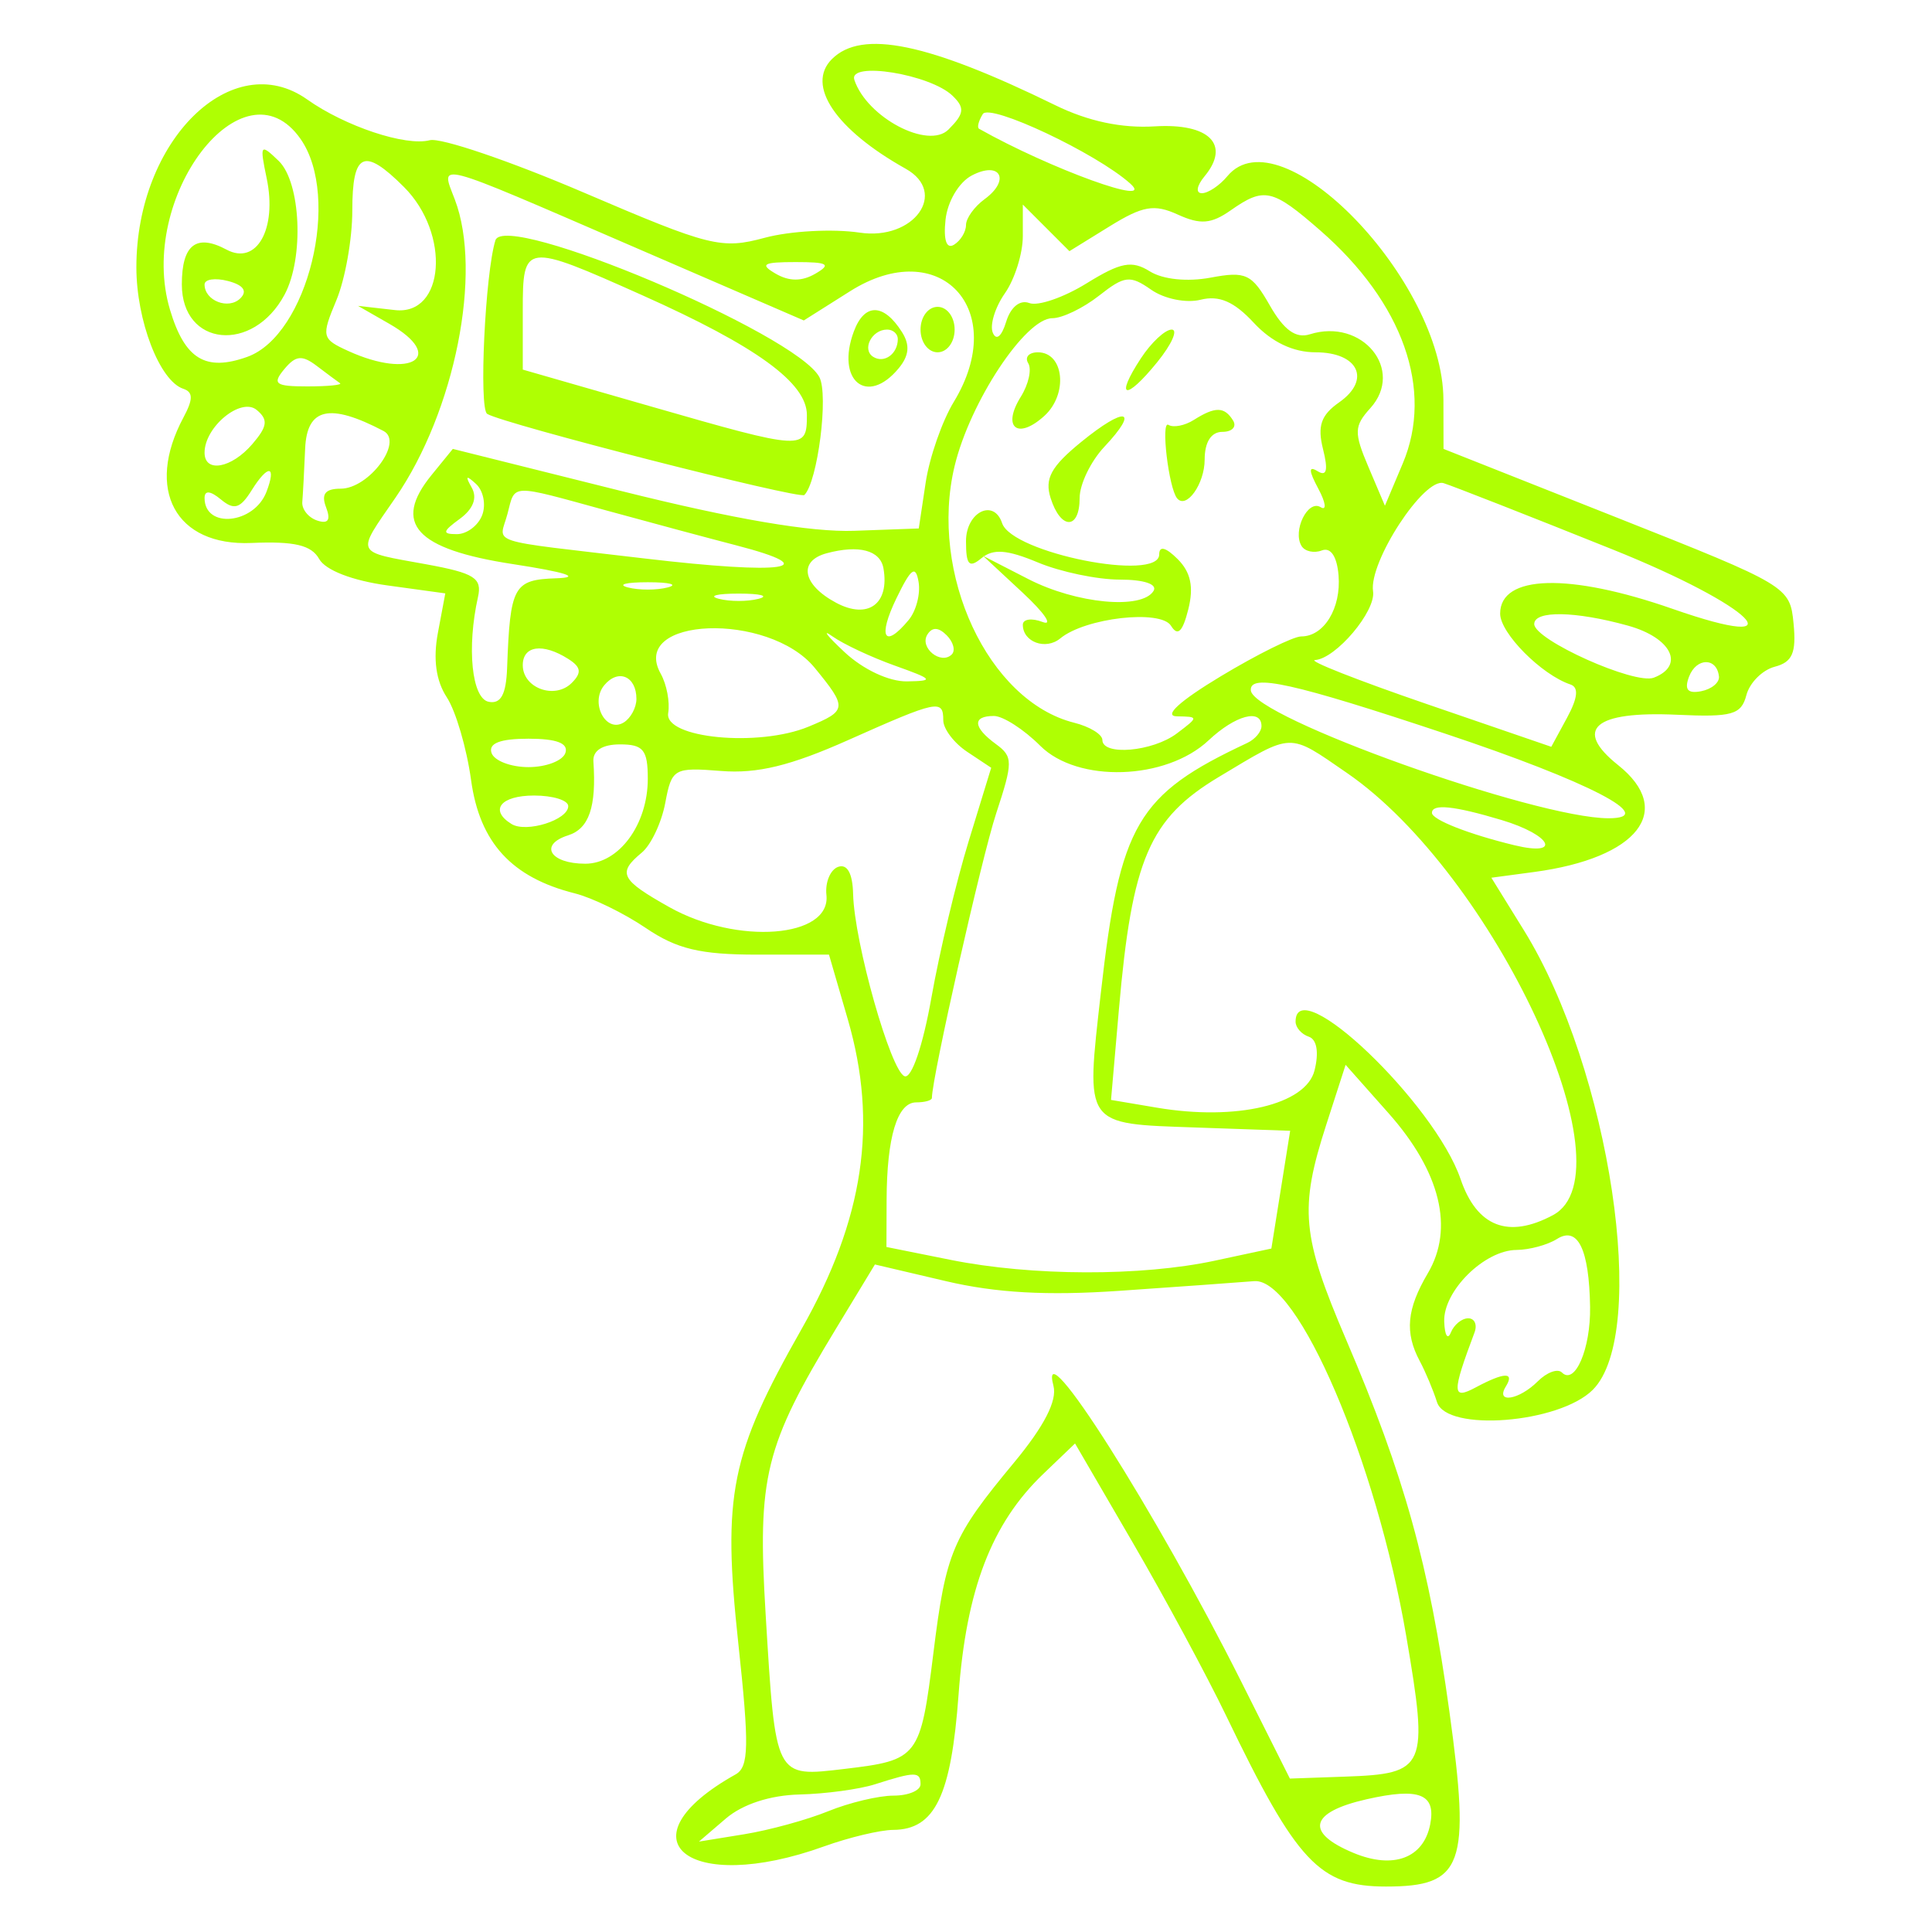
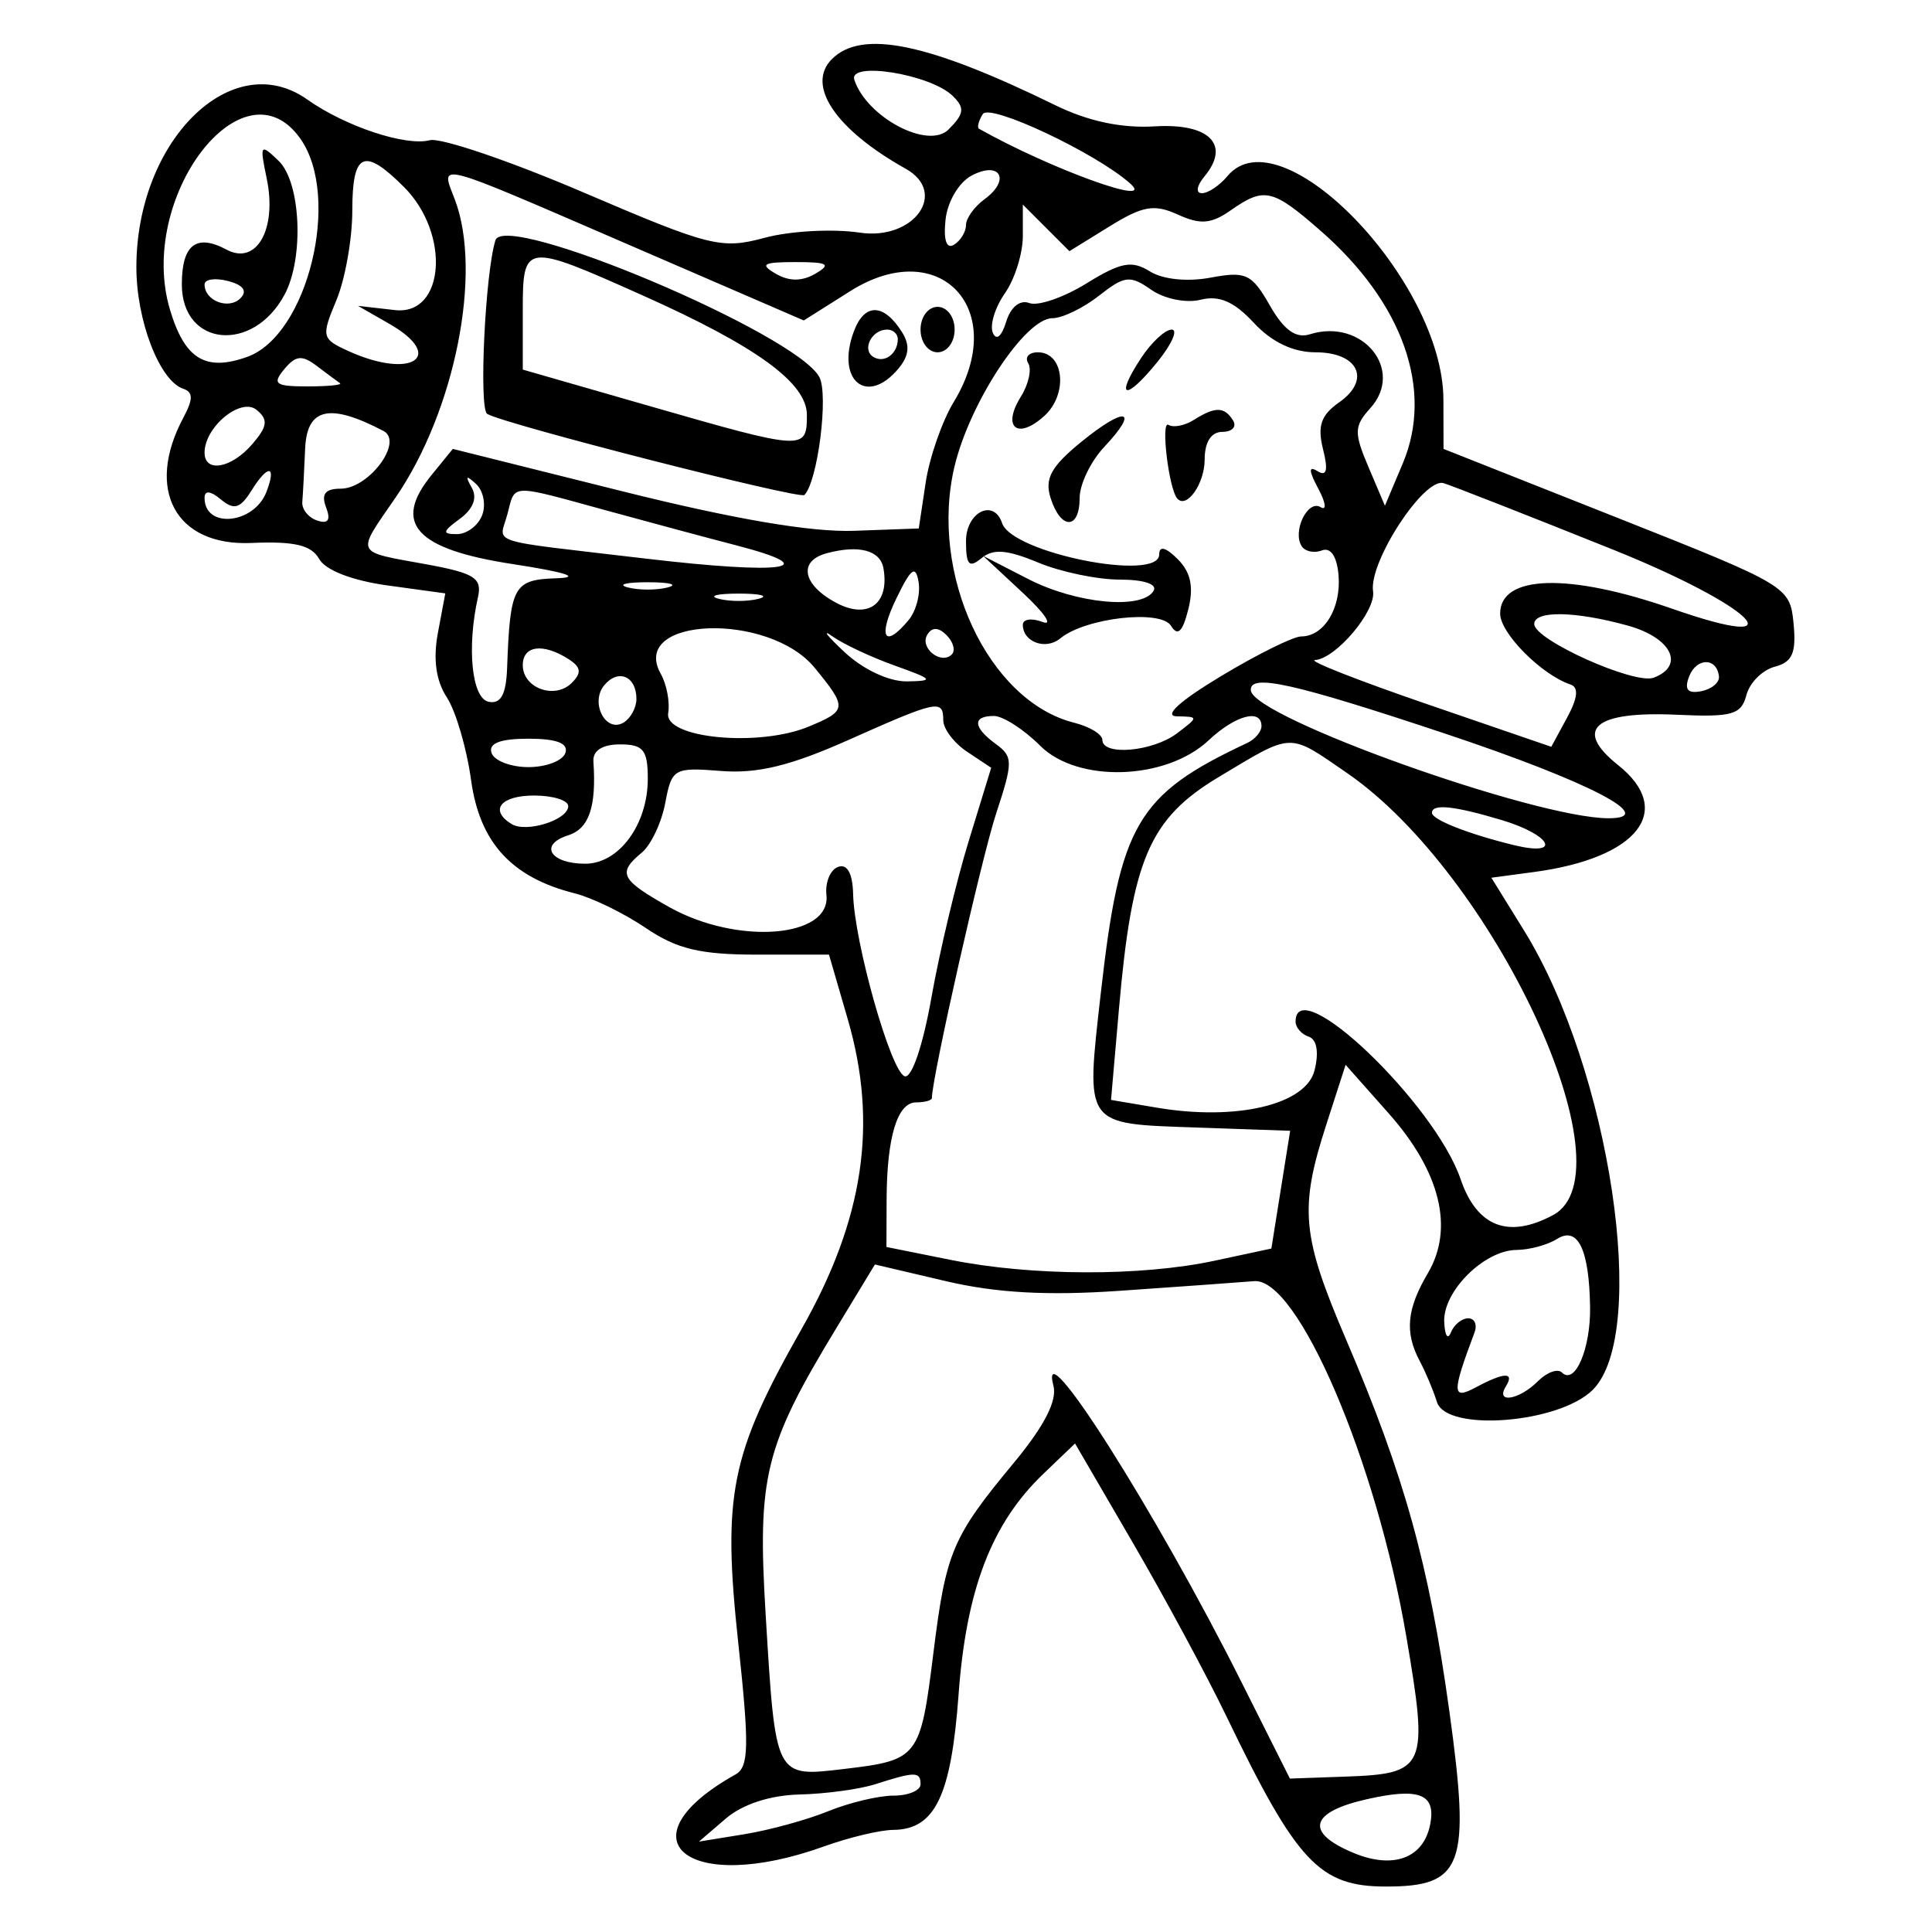
- <svg xmlns="http://www.w3.org/2000/svg" id="svg" width="150" height="150" viewBox="0, 0, 400,400">
-   <g id="svgg">
-     <path id="path0" d="M172.235 12.235 C 166.819 17.651,172.979 26.803,187.516 34.938 C 196.367 39.892,189.198 49.845,177.990 48.164 C 172.441 47.332,163.592 47.811,158.326 49.229 C 149.337 51.649,147.048 51.078,120.907 39.885 C 105.593 33.327,91.225 28.443,88.978 29.030 C 83.999 30.332,71.478 26.168,63.594 20.588 C 48.050 9.586,28.235 29.058,28.235 55.335 C 28.235 66.379,33.048 78.859,37.935 80.488 C 40.002 81.177,40.014 82.636,37.984 86.428 C 29.988 101.369,36.337 113.101,52.049 112.417 C 60.962 112.030,64.472 112.858,66.079 115.728 C 67.379 118.053,72.929 120.204,80.208 121.205 L 92.194 122.854 90.660 131.033 C 89.642 136.460,90.262 140.948,92.504 144.369 C 94.362 147.205,96.625 154.919,97.531 161.511 C 99.312 174.458,105.928 181.679,119.018 184.965 C 122.620 185.869,129.227 189.092,133.700 192.128 C 140.115 196.481,144.981 197.647,156.733 197.647 L 171.633 197.647 175.525 211.034 C 181.813 232.665,178.866 252.412,165.951 275.172 C 151.222 301.132,149.545 309.461,152.856 340.215 C 155.150 361.528,155.060 365.826,152.285 367.379 C 128.160 380.880,142.368 392.452,170.588 382.285 C 175.765 380.420,182.218 378.878,184.929 378.859 C 193.574 378.797,196.928 371.853,198.462 350.842 C 200.051 329.083,205.298 315.410,215.988 305.168 L 222.576 298.856 234.550 319.428 C 241.136 330.743,249.841 346.882,253.894 355.294 C 268.498 385.597,273.173 390.588,286.955 390.588 C 302.948 390.588,304.500 386.297,300.077 354.313 C 295.876 323.936,290.776 305.572,278.715 277.394 C 269.488 255.837,268.971 250.253,274.591 232.853 L 278.593 220.460 287.469 230.461 C 298.225 242.583,301.109 254.319,295.615 263.620 C 291.244 271.019,290.796 275.897,293.946 281.797 C 295.146 284.044,296.750 287.865,297.512 290.288 C 299.475 296.534,322.821 294.695,329.768 287.748 C 341.527 275.989,333.356 221.430,315.521 192.627 L 308.770 181.724 317.638 180.535 C 339.109 177.655,346.829 167.829,335.019 158.412 C 325.676 150.962,330.079 147.190,347.193 147.983 C 358.611 148.512,360.508 147.977,361.568 143.926 C 362.239 141.359,364.881 138.711,367.439 138.042 C 371.098 137.086,371.929 135.177,371.339 129.091 C 370.597 121.441,370.193 121.199,334.727 107.148 L 298.867 92.941 298.845 82.772 C 298.793 58.081,265.116 23.219,254.118 36.471 C 252.507 38.412,250.130 40.000,248.836 40.000 C 247.514 40.000,247.756 38.466,249.387 36.501 C 254.831 29.941,250.369 25.468,239.076 26.162 C 232.218 26.584,225.275 25.107,218.483 21.781 C 192.112 8.870,178.426 6.045,172.235 12.235 M197.227 19.835 C 199.799 22.335,199.652 23.542,196.374 26.820 C 192.180 31.013,179.476 24.310,176.885 16.538 C 175.573 12.602,192.628 15.367,197.227 19.835 M234.000 38.000 C 239.558 42.973,217.412 34.947,202.706 26.660 C 202.252 26.404,202.599 25.035,203.475 23.617 C 204.902 21.308,226.960 31.701,234.000 38.000 M62.220 28.759 C 70.690 40.852,63.710 69.406,51.187 73.887 C 42.556 76.975,38.261 74.359,35.202 64.149 C 28.247 40.935,50.412 11.901,62.220 28.759 M55.214 36.921 C 57.406 47.408,53.129 55.014,46.911 51.686 C 40.640 48.330,37.647 50.654,37.647 58.880 C 37.647 71.763,52.373 73.229,58.919 60.998 C 62.987 53.397,62.293 37.734,57.691 33.306 C 53.889 29.647,53.740 29.865,55.214 36.921 M83.636 38.717 C 93.325 48.406,92.079 65.371,81.765 64.198 L 74.118 63.328 80.588 67.033 C 92.464 73.834,85.226 78.646,72.109 72.670 C 66.597 70.158,66.491 69.706,69.645 62.157 C 71.458 57.819,72.941 49.470,72.941 43.605 C 72.941 31.518,75.341 30.421,83.636 38.717 M203.853 41.231 C 201.734 42.780,200.000 45.193,200.000 46.591 C 200.000 47.990,198.886 49.823,197.524 50.664 C 195.961 51.630,195.311 49.729,195.760 45.509 C 196.160 41.744,198.527 37.740,201.176 36.344 C 207.088 33.228,209.292 37.253,203.853 41.231 M130.518 50.820 L 166.418 66.346 176.014 60.288 C 194.586 48.564,209.105 64.078,197.468 83.213 C 195.053 87.185,192.434 94.705,191.649 99.923 L 190.222 109.412 176.876 109.897 C 167.950 110.221,151.974 107.493,128.641 101.661 L 93.753 92.941 89.348 98.350 C 81.183 108.374,86.036 113.704,106.131 116.784 C 117.169 118.476,120.487 119.551,115.207 119.725 C 106.319 120.019,105.620 121.289,104.991 138.295 C 104.787 143.796,103.696 145.800,101.176 145.299 C 97.678 144.603,96.608 134.121,98.963 123.605 C 99.843 119.675,98.224 118.652,88.235 116.829 C 73.253 114.096,73.662 114.984,81.880 103.040 C 94.202 85.131,99.919 56.436,94.176 41.330 C 91.187 33.469,89.195 32.948,130.518 50.820 M273.368 47.735 C 290.484 62.670,296.863 80.705,290.425 95.958 L 286.733 104.706 283.328 96.698 C 280.297 89.567,280.338 88.233,283.703 84.514 C 290.887 76.576,282.055 65.789,271.176 69.215 C 268.290 70.124,265.816 68.336,262.904 63.236 C 259.165 56.688,257.941 56.112,250.658 57.479 C 245.821 58.386,240.752 57.863,238.055 56.179 C 234.331 53.854,232.043 54.289,224.947 58.674 C 220.219 61.596,214.894 63.428,213.113 62.745 C 211.175 62.001,209.247 63.562,208.309 66.633 C 207.377 69.684,206.258 70.597,205.548 68.884 C 204.891 67.300,206.022 63.623,208.059 60.714 C 210.097 57.804,211.765 52.483,211.765 48.888 L 211.765 42.353 216.589 47.177 L 221.414 52.002 229.703 46.879 C 236.622 42.603,238.964 42.198,243.861 44.429 C 248.524 46.553,250.772 46.373,254.800 43.551 C 261.749 38.685,263.430 39.063,273.368 47.735 M102.573 49.750 C 100.443 56.546,99.112 84.606,100.868 85.692 C 104.209 87.756,165.573 103.447,166.537 102.483 C 169.300 99.720,171.586 81.710,169.636 78.067 C 164.823 69.072,104.500 43.602,102.573 49.750 M132.941 61.110 C 156.633 71.698,167.059 79.277,167.059 85.912 C 167.059 93.320,166.562 93.293,134.741 84.143 L 108.235 76.521 108.235 64.363 C 108.235 50.246,108.542 50.205,132.941 61.110 M168.824 56.659 C 166.027 58.288,163.385 58.288,160.588 56.659 C 157.229 54.702,157.987 54.261,164.706 54.261 C 171.424 54.261,172.183 54.702,168.824 56.659 M49.772 61.757 C 47.337 64.193,42.353 62.277,42.353 58.905 C 42.353 57.808,44.541 57.483,47.214 58.182 C 50.386 59.012,51.275 60.255,49.772 61.757 M248.567 62.059 C 252.413 61.094,255.508 62.434,259.581 66.829 C 263.277 70.817,267.721 72.941,272.371 72.941 C 281.251 72.941,283.931 78.628,277.253 83.305 C 273.498 85.935,272.717 88.199,273.917 92.978 C 275.015 97.353,274.681 98.722,272.801 97.560 C 270.894 96.382,270.935 97.428,272.941 101.176 C 274.494 104.077,274.710 105.799,273.422 105.003 C 270.770 103.364,267.552 109.932,269.479 113.051 C 270.172 114.172,272.060 114.582,273.675 113.962 C 275.506 113.259,276.808 115.199,277.132 119.115 C 277.695 125.920,274.127 131.765,269.409 131.765 C 267.783 131.765,260.298 135.471,252.776 140.000 C 244.213 145.157,240.808 148.263,243.668 148.310 C 248.189 148.384,248.189 148.420,243.668 151.840 C 238.665 155.624,228.235 156.541,228.235 153.196 C 228.235 152.042,225.608 150.439,222.398 149.633 C 204.592 145.164,192.295 118.782,197.637 96.514 C 200.826 83.220,212.283 65.882,217.879 65.882 C 219.931 65.882,224.276 63.786,227.534 61.223 C 232.828 57.059,233.974 56.927,238.337 59.983 C 241.052 61.885,245.592 62.806,248.567 62.059 M176.777 68.626 C 173.000 78.788,179.505 84.155,186.046 76.273 C 188.233 73.638,188.440 71.440,186.754 68.766 C 182.957 62.746,178.983 62.690,176.777 68.626 M190.588 68.235 C 190.588 70.850,192.157 72.941,194.118 72.941 C 196.078 72.941,197.647 70.850,197.647 68.235 C 197.647 65.621,196.078 63.529,194.118 63.529 C 192.157 63.529,190.588 65.621,190.588 68.235 M185.882 70.196 C 185.882 73.260,183.085 75.297,180.810 73.891 C 178.376 72.387,180.475 68.235,183.668 68.235 C 184.886 68.235,185.882 69.118,185.882 70.196 M236.206 74.191 C 230.727 82.553,233.017 83.089,239.591 74.984 C 242.601 71.272,243.949 68.235,242.586 68.235 C 241.223 68.235,238.352 70.915,236.206 74.191 M70.392 79.334 C 70.931 79.700,67.890 80.000,63.633 80.000 C 56.993 80.000,56.314 79.495,58.848 76.442 C 61.228 73.574,62.539 73.444,65.606 75.776 C 67.699 77.367,69.853 78.968,70.392 79.334 M212.882 75.198 C 213.649 76.440,212.958 79.568,211.345 82.150 C 207.392 88.481,210.650 91.150,216.201 86.126 C 221.186 81.615,220.317 72.941,214.881 72.941 C 213.014 72.941,212.115 73.957,212.882 75.198 M52.261 91.922 C 47.937 96.971,42.353 97.982,42.353 93.715 C 42.353 88.365,49.898 82.180,53.141 84.871 C 55.561 86.880,55.388 88.270,52.261 91.922 M79.397 89.226 C 83.613 91.434,76.383 101.176,70.529 101.176 C 67.330 101.176,66.457 102.289,67.508 105.027 C 68.524 107.675,67.949 108.532,65.669 107.772 C 63.845 107.164,62.459 105.431,62.588 103.922 C 62.718 102.412,62.982 97.450,63.176 92.896 C 63.537 84.436,68.225 83.376,79.397 89.226 M223.813 91.533 C 217.603 96.601,216.243 99.105,217.516 103.117 C 219.619 109.743,223.529 109.727,223.529 103.093 C 223.529 100.264,225.828 95.504,228.637 92.514 C 236.057 84.615,233.041 84.002,223.813 91.533 M247.171 86.940 C 245.292 88.129,242.925 88.589,241.912 87.963 C 240.291 86.961,241.958 101.059,243.711 103.177 C 245.630 105.495,249.412 100.173,249.412 95.155 C 249.412 91.522,250.759 89.412,253.080 89.412 C 255.098 89.412,256.094 88.353,255.294 87.059 C 253.507 84.167,251.598 84.139,247.171 86.940 M55.168 101.834 C 52.599 108.528,42.353 109.542,42.353 103.102 C 42.353 101.482,43.550 101.593,45.751 103.420 C 48.478 105.683,49.737 105.297,52.132 101.462 C 55.508 96.057,57.300 96.277,55.168 101.834 M99.825 106.665 C 98.997 108.823,96.643 110.588,94.593 110.588 C 91.494 110.588,91.597 110.053,95.204 107.416 C 97.992 105.377,98.870 103.065,97.661 100.945 C 96.266 98.499,96.497 98.305,98.555 100.195 C 100.082 101.596,100.653 104.508,99.825 106.665 M333.884 113.763 C 363.000 125.449,373.032 135.396,346.282 126.055 C 324.856 118.573,310.588 118.969,310.588 127.047 C 310.588 131.088,319.155 139.718,325.150 141.717 C 326.893 142.298,326.667 144.496,324.444 148.593 L 321.176 154.615 295.294 145.728 C 281.059 140.840,270.694 136.757,272.261 136.656 C 276.579 136.375,284.903 126.524,284.279 122.431 C 283.356 116.372,294.845 98.766,298.894 100.036 C 300.874 100.657,316.620 106.834,333.884 113.763 M125.732 105.736 C 134.874 108.244,146.853 111.462,152.353 112.886 C 171.166 117.758,162.368 119.042,133.529 115.633 C 99.862 111.654,103.391 112.803,105.074 106.368 C 106.711 100.106,105.359 100.147,125.732 105.736 M200.000 112.053 C 200.000 116.991,200.640 117.692,203.202 115.566 C 205.609 113.568,208.513 113.789,214.891 116.454 C 219.559 118.404,227.181 120.000,231.828 120.000 C 236.862 120.000,239.690 120.951,238.824 122.353 C 236.397 126.280,222.845 124.994,212.906 119.894 L 203.529 115.082 211.735 122.713 C 216.249 126.910,218.102 129.638,215.853 128.775 C 213.604 127.912,211.765 128.170,211.765 129.347 C 211.765 132.934,216.504 134.665,219.515 132.178 C 224.688 127.903,240.321 126.124,242.449 129.567 C 243.835 131.810,244.848 130.842,246.026 126.149 C 247.185 121.531,246.539 118.472,243.834 115.767 C 241.364 113.296,240.000 112.949,240.000 114.790 C 240.000 120.562,209.540 114.502,207.479 108.320 C 205.754 103.143,200.000 106.015,200.000 112.053 M182.911 117.674 C 184.201 125.051,179.692 128.319,173.094 124.788 C 166.127 121.059,165.206 116.134,171.176 114.539 C 177.855 112.753,182.257 113.930,182.911 117.674 M188.128 128.365 C 183.084 134.443,181.678 131.957,185.592 123.880 C 188.621 117.626,189.571 116.922,190.181 120.480 C 190.603 122.947,189.680 126.495,188.128 128.365 M138.235 121.622 C 135.971 122.214,132.265 122.214,130.000 121.622 C 127.735 121.030,129.588 120.546,134.118 120.546 C 138.647 120.546,140.500 121.030,138.235 121.622 M157.059 123.975 C 154.794 124.567,151.088 124.567,148.824 123.975 C 146.559 123.383,148.412 122.899,152.941 122.899 C 157.471 122.899,159.324 123.383,157.059 123.975 M337.059 129.535 C 346.051 132.033,348.915 137.807,342.401 140.307 C 338.456 141.821,317.647 132.486,317.647 129.202 C 317.647 126.361,326.153 126.507,337.059 129.535 M168.672 138.262 C 175.467 146.560,175.407 147.130,167.403 150.446 C 157.035 154.740,137.466 152.844,138.342 147.630 C 138.725 145.355,138.030 141.694,136.798 139.493 C 130.210 127.719,159.124 126.603,168.672 138.262 M185.272 137.813 C 193.242 140.658,193.490 140.980,187.778 141.073 C 184.072 141.134,178.696 138.611,174.837 135.001 C 171.206 131.604,170.078 130.137,172.331 131.741 C 174.583 133.345,180.407 136.077,185.272 137.813 M197.059 135.491 C 194.816 137.733,190.321 134.101,191.992 131.397 C 192.985 129.790,194.301 129.831,195.991 131.520 C 197.376 132.906,197.857 134.692,197.059 135.491 M117.627 136.409 C 120.315 138.108,120.490 139.275,118.374 141.391 C 114.878 144.887,108.235 142.482,108.235 137.721 C 108.235 133.665,112.373 133.087,117.627 136.409 M355.891 140.059 C 356.026 141.321,354.362 142.695,352.194 143.112 C 349.400 143.650,348.677 142.764,349.710 140.071 C 351.233 136.101,355.469 136.093,355.891 140.059 M131.765 144.706 C 131.765 146.494,130.588 148.685,129.149 149.574 C 125.434 151.870,122.093 145.501,125.107 141.870 C 127.996 138.389,131.765 139.994,131.765 144.706 M299.235 151.902 C 328.926 161.797,343.624 169.412,333.033 169.412 C 317.894 169.412,259.436 148.518,258.971 142.941 C 258.674 139.388,267.739 141.405,299.235 151.902 M195.294 149.125 C 195.294 150.908,197.527 153.850,200.256 155.662 L 205.217 158.956 200.545 174.184 C 197.975 182.559,194.509 197.118,192.842 206.537 C 191.080 216.491,188.759 223.312,187.300 222.826 C 184.434 221.870,176.867 195.118,176.629 185.098 C 176.527 180.822,175.416 178.806,173.529 179.475 C 171.912 180.049,170.820 182.669,171.103 185.298 C 172.064 194.204,152.610 195.701,138.556 187.802 C 128.469 182.133,127.777 180.757,132.879 176.522 C 134.786 174.940,136.972 170.308,137.737 166.229 C 139.074 159.104,139.526 158.846,149.289 159.622 C 156.791 160.219,163.677 158.545,175.607 153.227 C 194.151 144.960,195.294 144.722,195.294 149.125 M215.363 154.400 C 223.113 162.151,241.411 161.563,250.228 153.279 C 255.756 148.086,261.176 146.629,261.176 150.336 C 261.176 151.492,259.853 153.058,258.235 153.816 C 235.416 164.510,231.865 170.569,227.918 205.539 C 224.784 233.314,224.298 232.625,247.565 233.436 L 267.115 234.118 265.168 246.309 L 263.222 258.499 251.495 261.014 C 236.258 264.282,213.609 264.215,196.863 260.852 L 183.529 258.174 183.562 248.499 C 183.605 235.404,185.772 228.235,189.686 228.235 C 191.476 228.235,192.941 227.822,192.941 227.318 C 192.941 223.139,203.237 177.547,206.238 168.436 C 209.757 157.754,209.754 156.658,206.200 154.059 C 201.437 150.576,201.266 148.235,205.775 148.235 C 207.658 148.235,211.972 151.009,215.363 154.400 M117.059 155.882 C 116.520 157.500,113.078 158.824,109.412 158.824 C 105.745 158.824,102.304 157.500,101.765 155.882 C 101.099 153.886,103.556 152.941,109.412 152.941 C 115.268 152.941,117.724 153.886,117.059 155.882 M134.118 161.241 C 134.118 170.706,128.145 178.824,121.182 178.824 C 113.897 178.824,111.506 174.890,117.613 172.952 C 121.959 171.573,123.501 167.074,122.858 157.647 C 122.705 155.407,124.717 154.118,128.367 154.118 C 133.200 154.118,134.118 155.255,134.118 161.241 M278.880 160.039 C 309.293 180.964,338.068 242.725,321.528 251.577 C 312.269 256.532,305.777 254.000,302.395 244.113 C 297.021 228.405,268.235 200.940,268.235 211.521 C 268.235 212.733,269.461 214.134,270.960 214.634 C 272.643 215.195,273.101 217.864,272.159 221.618 C 270.379 228.714,255.992 232.114,239.522 229.331 L 230.025 227.726 231.659 208.991 C 234.378 177.829,237.972 169.473,252.372 160.843 C 267.850 151.567,266.621 151.604,278.880 160.039 M117.647 166.900 C 117.647 169.760,108.968 172.495,105.903 170.601 C 101.246 167.723,103.644 164.706,110.588 164.706 C 114.471 164.706,117.647 165.693,117.647 166.900 M310.903 169.784 C 321.197 172.868,323.482 177.403,313.529 174.994 C 304.122 172.718,296.471 169.712,296.471 168.294 C 296.471 166.357,301.038 166.828,310.903 169.784 M329.210 270.588 C 329.346 279.240,326.073 286.857,323.377 284.162 C 322.506 283.290,320.255 284.115,318.375 285.994 C 314.513 289.857,309.541 290.657,311.765 287.059 C 313.653 284.004,311.458 284.075,305.505 287.261 C 300.599 289.887,300.570 288.417,305.281 275.882 C 305.888 274.265,305.302 272.941,303.977 272.941 C 302.652 272.941,301.035 274.265,300.382 275.882 C 299.729 277.500,299.111 276.482,299.009 273.621 C 298.784 267.300,307.321 258.837,313.973 258.787 C 316.641 258.768,320.412 257.748,322.352 256.521 C 326.667 253.793,329.022 258.624,329.210 270.588 M231.765 267.252 C 243.412 266.449,255.969 265.548,259.670 265.249 C 268.695 264.520,284.963 302.497,291.146 338.727 C 295.806 366.038,295.286 367.237,278.523 367.830 L 267.059 368.235 257.021 348.235 C 239.271 312.868,214.816 274.343,218.109 286.934 C 218.908 289.989,216.178 295.295,209.936 302.820 C 197.137 318.249,195.850 321.289,193.246 342.268 C 190.562 363.881,190.148 364.422,174.887 366.230 C 160.387 367.947,160.590 368.345,158.518 334.232 C 156.784 305.670,158.322 299.435,173.126 275.017 L 181.140 261.798 195.864 265.254 C 206.251 267.693,216.826 268.281,231.765 267.252 M190.588 369.412 C 190.588 370.706,188.070 371.765,184.993 371.765 C 181.916 371.765,175.828 373.219,171.464 374.996 C 167.100 376.773,159.294 378.915,154.118 379.755 L 144.706 381.284 150.261 376.524 C 153.743 373.540,159.449 371.677,165.555 371.530 C 170.911 371.401,177.941 370.448,181.176 369.412 C 189.480 366.753,190.588 366.753,190.588 369.412 M296.103 377.733 C 294.731 384.716,288.491 387.047,280.278 383.645 C 270.102 379.430,271.114 375.200,282.941 372.519 C 293.873 370.040,297.345 371.416,296.103 377.733 " stroke="none" fill="#afff03" fill-rule="evenodd">
+ <svg xmlns="http://www.w3.org/2000/svg" width="150" height="150" viewBox="0, 0, 400,400">
+   <path d="M172.235 12.235 C 166.819 17.651,172.979 26.803,187.516 34.938 C 196.367 39.892,189.198 49.845,177.990 48.164 C 172.441 47.332,163.592 47.811,158.326 49.229 C 149.337 51.649,147.048 51.078,120.907 39.885 C 105.593 33.327,91.225 28.443,88.978 29.030 C 83.999 30.332,71.478 26.168,63.594 20.588 C 48.050 9.586,28.235 29.058,28.235 55.335 C 28.235 66.379,33.048 78.859,37.935 80.488 C 40.002 81.177,40.014 82.636,37.984 86.428 C 29.988 101.369,36.337 113.101,52.049 112.417 C 60.962 112.030,64.472 112.858,66.079 115.728 C 67.379 118.053,72.929 120.204,80.208 121.205 L 92.194 122.854 90.660 131.033 C 89.642 136.460,90.262 140.948,92.504 144.369 C 94.362 147.205,96.625 154.919,97.531 161.511 C 99.312 174.458,105.928 181.679,119.018 184.965 C 122.620 185.869,129.227 189.092,133.700 192.128 C 140.115 196.481,144.981 197.647,156.733 197.647 L 171.633 197.647 175.525 211.034 C 181.813 232.665,178.866 252.412,165.951 275.172 C 151.222 301.132,149.545 309.461,152.856 340.215 C 155.150 361.528,155.060 365.826,152.285 367.379 C 128.160 380.880,142.368 392.452,170.588 382.285 C 175.765 380.420,182.218 378.878,184.929 378.859 C 193.574 378.797,196.928 371.853,198.462 350.842 C 200.051 329.083,205.298 315.410,215.988 305.168 L 222.576 298.856 234.550 319.428 C 241.136 330.743,249.841 346.882,253.894 355.294 C 268.498 385.597,273.173 390.588,286.955 390.588 C 302.948 390.588,304.500 386.297,300.077 354.313 C 295.876 323.936,290.776 305.572,278.715 277.394 C 269.488 255.837,268.971 250.253,274.591 232.853 L 278.593 220.460 287.469 230.461 C 298.225 242.583,301.109 254.319,295.615 263.620 C 291.244 271.019,290.796 275.897,293.946 281.797 C 295.146 284.044,296.750 287.865,297.512 290.288 C 299.475 296.534,322.821 294.695,329.768 287.748 C 341.527 275.989,333.356 221.430,315.521 192.627 L 308.770 181.724 317.638 180.535 C 339.109 177.655,346.829 167.829,335.019 158.412 C 325.676 150.962,330.079 147.190,347.193 147.983 C 358.611 148.512,360.508 147.977,361.568 143.926 C 362.239 141.359,364.881 138.711,367.439 138.042 C 371.098 137.086,371.929 135.177,371.339 129.091 C 370.597 121.441,370.193 121.199,334.727 107.148 L 298.867 92.941 298.845 82.772 C 298.793 58.081,265.116 23.219,254.118 36.471 C 252.507 38.412,250.130 40.000,248.836 40.000 C 247.514 40.000,247.756 38.466,249.387 36.501 C 254.831 29.941,250.369 25.468,239.076 26.162 C 232.218 26.584,225.275 25.107,218.483 21.781 C 192.112 8.870,178.426 6.045,172.235 12.235 M197.227 19.835 C 199.799 22.335,199.652 23.542,196.374 26.820 C 192.180 31.013,179.476 24.310,176.885 16.538 C 175.573 12.602,192.628 15.367,197.227 19.835 M234.000 38.000 C 239.558 42.973,217.412 34.947,202.706 26.660 C 202.252 26.404,202.599 25.035,203.475 23.617 C 204.902 21.308,226.960 31.701,234.000 38.000 M62.220 28.759 C 70.690 40.852,63.710 69.406,51.187 73.887 C 42.556 76.975,38.261 74.359,35.202 64.149 C 28.247 40.935,50.412 11.901,62.220 28.759 M55.214 36.921 C 57.406 47.408,53.129 55.014,46.911 51.686 C 40.640 48.330,37.647 50.654,37.647 58.880 C 37.647 71.763,52.373 73.229,58.919 60.998 C 62.987 53.397,62.293 37.734,57.691 33.306 C 53.889 29.647,53.740 29.865,55.214 36.921 M83.636 38.717 C 93.325 48.406,92.079 65.371,81.765 64.198 L 74.118 63.328 80.588 67.033 C 92.464 73.834,85.226 78.646,72.109 72.670 C 66.597 70.158,66.491 69.706,69.645 62.157 C 71.458 57.819,72.941 49.470,72.941 43.605 C 72.941 31.518,75.341 30.421,83.636 38.717 M203.853 41.231 C 201.734 42.780,200.000 45.193,200.000 46.591 C 200.000 47.990,198.886 49.823,197.524 50.664 C 195.961 51.630,195.311 49.729,195.760 45.509 C 196.160 41.744,198.527 37.740,201.176 36.344 C 207.088 33.228,209.292 37.253,203.853 41.231 M130.518 50.820 L 166.418 66.346 176.014 60.288 C 194.586 48.564,209.105 64.078,197.468 83.213 C 195.053 87.185,192.434 94.705,191.649 99.923 L 190.222 109.412 176.876 109.897 C 167.950 110.221,151.974 107.493,128.641 101.661 L 93.753 92.941 89.348 98.350 C 81.183 108.374,86.036 113.704,106.131 116.784 C 117.169 118.476,120.487 119.551,115.207 119.725 C 106.319 120.019,105.620 121.289,104.991 138.295 C 104.787 143.796,103.696 145.800,101.176 145.299 C 97.678 144.603,96.608 134.121,98.963 123.605 C 99.843 119.675,98.224 118.652,88.235 116.829 C 73.253 114.096,73.662 114.984,81.880 103.040 C 94.202 85.131,99.919 56.436,94.176 41.330 C 91.187 33.469,89.195 32.948,130.518 50.820 M273.368 47.735 C 290.484 62.670,296.863 80.705,290.425 95.958 L 286.733 104.706 283.328 96.698 C 280.297 89.567,280.338 88.233,283.703 84.514 C 290.887 76.576,282.055 65.789,271.176 69.215 C 268.290 70.124,265.816 68.336,262.904 63.236 C 259.165 56.688,257.941 56.112,250.658 57.479 C 245.821 58.386,240.752 57.863,238.055 56.179 C 234.331 53.854,232.043 54.289,224.947 58.674 C 220.219 61.596,214.894 63.428,213.113 62.745 C 211.175 62.001,209.247 63.562,208.309 66.633 C 207.377 69.684,206.258 70.597,205.548 68.884 C 204.891 67.300,206.022 63.623,208.059 60.714 C 210.097 57.804,211.765 52.483,211.765 48.888 L 211.765 42.353 216.589 47.177 L 221.414 52.002 229.703 46.879 C 236.622 42.603,238.964 42.198,243.861 44.429 C 248.524 46.553,250.772 46.373,254.800 43.551 C 261.749 38.685,263.430 39.063,273.368 47.735 M102.573 49.750 C 100.443 56.546,99.112 84.606,100.868 85.692 C 104.209 87.756,165.573 103.447,166.537 102.483 C 169.300 99.720,171.586 81.710,169.636 78.067 C 164.823 69.072,104.500 43.602,102.573 49.750 M132.941 61.110 C 156.633 71.698,167.059 79.277,167.059 85.912 C 167.059 93.320,166.562 93.293,134.741 84.143 L 108.235 76.521 108.235 64.363 C 108.235 50.246,108.542 50.205,132.941 61.110 M168.824 56.659 C 166.027 58.288,163.385 58.288,160.588 56.659 C 157.229 54.702,157.987 54.261,164.706 54.261 C 171.424 54.261,172.183 54.702,168.824 56.659 M49.772 61.757 C 47.337 64.193,42.353 62.277,42.353 58.905 C 42.353 57.808,44.541 57.483,47.214 58.182 C 50.386 59.012,51.275 60.255,49.772 61.757 M248.567 62.059 C 252.413 61.094,255.508 62.434,259.581 66.829 C 263.277 70.817,267.721 72.941,272.371 72.941 C 281.251 72.941,283.931 78.628,277.253 83.305 C 273.498 85.935,272.717 88.199,273.917 92.978 C 275.015 97.353,274.681 98.722,272.801 97.560 C 270.894 96.382,270.935 97.428,272.941 101.176 C 274.494 104.077,274.710 105.799,273.422 105.003 C 270.770 103.364,267.552 109.932,269.479 113.051 C 270.172 114.172,272.060 114.582,273.675 113.962 C 275.506 113.259,276.808 115.199,277.132 119.115 C 277.695 125.920,274.127 131.765,269.409 131.765 C 267.783 131.765,260.298 135.471,252.776 140.000 C 244.213 145.157,240.808 148.263,243.668 148.310 C 248.189 148.384,248.189 148.420,243.668 151.840 C 238.665 155.624,228.235 156.541,228.235 153.196 C 228.235 152.042,225.608 150.439,222.398 149.633 C 204.592 145.164,192.295 118.782,197.637 96.514 C 200.826 83.220,212.283 65.882,217.879 65.882 C 219.931 65.882,224.276 63.786,227.534 61.223 C 232.828 57.059,233.974 56.927,238.337 59.983 C 241.052 61.885,245.592 62.806,248.567 62.059 M176.777 68.626 C 173.000 78.788,179.505 84.155,186.046 76.273 C 188.233 73.638,188.440 71.440,186.754 68.766 C 182.957 62.746,178.983 62.690,176.777 68.626 M190.588 68.235 C 190.588 70.850,192.157 72.941,194.118 72.941 C 196.078 72.941,197.647 70.850,197.647 68.235 C 197.647 65.621,196.078 63.529,194.118 63.529 C 192.157 63.529,190.588 65.621,190.588 68.235 M185.882 70.196 C 185.882 73.260,183.085 75.297,180.810 73.891 C 178.376 72.387,180.475 68.235,183.668 68.235 C 184.886 68.235,185.882 69.118,185.882 70.196 M236.206 74.191 C 230.727 82.553,233.017 83.089,239.591 74.984 C 242.601 71.272,243.949 68.235,242.586 68.235 C 241.223 68.235,238.352 70.915,236.206 74.191 M70.392 79.334 C 70.931 79.700,67.890 80.000,63.633 80.000 C 56.993 80.000,56.314 79.495,58.848 76.442 C 61.228 73.574,62.539 73.444,65.606 75.776 C 67.699 77.367,69.853 78.968,70.392 79.334 M212.882 75.198 C 213.649 76.440,212.958 79.568,211.345 82.150 C 207.392 88.481,210.650 91.150,216.201 86.126 C 221.186 81.615,220.317 72.941,214.881 72.941 C 213.014 72.941,212.115 73.957,212.882 75.198 M52.261 91.922 C 47.937 96.971,42.353 97.982,42.353 93.715 C 42.353 88.365,49.898 82.180,53.141 84.871 C 55.561 86.880,55.388 88.270,52.261 91.922 M79.397 89.226 C 83.613 91.434,76.383 101.176,70.529 101.176 C 67.330 101.176,66.457 102.289,67.508 105.027 C 68.524 107.675,67.949 108.532,65.669 107.772 C 63.845 107.164,62.459 105.431,62.588 103.922 C 62.718 102.412,62.982 97.450,63.176 92.896 C 63.537 84.436,68.225 83.376,79.397 89.226 M223.813 91.533 C 217.603 96.601,216.243 99.105,217.516 103.117 C 219.619 109.743,223.529 109.727,223.529 103.093 C 223.529 100.264,225.828 95.504,228.637 92.514 C 236.057 84.615,233.041 84.002,223.813 91.533 M247.171 86.940 C 245.292 88.129,242.925 88.589,241.912 87.963 C 240.291 86.961,241.958 101.059,243.711 103.177 C 245.630 105.495,249.412 100.173,249.412 95.155 C 249.412 91.522,250.759 89.412,253.080 89.412 C 255.098 89.412,256.094 88.353,255.294 87.059 C 253.507 84.167,251.598 84.139,247.171 86.940 M55.168 101.834 C 52.599 108.528,42.353 109.542,42.353 103.102 C 42.353 101.482,43.550 101.593,45.751 103.420 C 48.478 105.683,49.737 105.297,52.132 101.462 C 55.508 96.057,57.300 96.277,55.168 101.834 M99.825 106.665 C 98.997 108.823,96.643 110.588,94.593 110.588 C 91.494 110.588,91.597 110.053,95.204 107.416 C 97.992 105.377,98.870 103.065,97.661 100.945 C 96.266 98.499,96.497 98.305,98.555 100.195 C 100.082 101.596,100.653 104.508,99.825 106.665 M333.884 113.763 C 363.000 125.449,373.032 135.396,346.282 126.055 C 324.856 118.573,310.588 118.969,310.588 127.047 C 310.588 131.088,319.155 139.718,325.150 141.717 C 326.893 142.298,326.667 144.496,324.444 148.593 L 321.176 154.615 295.294 145.728 C 281.059 140.840,270.694 136.757,272.261 136.656 C 276.579 136.375,284.903 126.524,284.279 122.431 C 283.356 116.372,294.845 98.766,298.894 100.036 C 300.874 100.657,316.620 106.834,333.884 113.763 M125.732 105.736 C 134.874 108.244,146.853 111.462,152.353 112.886 C 171.166 117.758,162.368 119.042,133.529 115.633 C 99.862 111.654,103.391 112.803,105.074 106.368 C 106.711 100.106,105.359 100.147,125.732 105.736 M200.000 112.053 C 200.000 116.991,200.640 117.692,203.202 115.566 C 205.609 113.568,208.513 113.789,214.891 116.454 C 219.559 118.404,227.181 120.000,231.828 120.000 C 236.862 120.000,239.690 120.951,238.824 122.353 C 236.397 126.280,222.845 124.994,212.906 119.894 L 203.529 115.082 211.735 122.713 C 216.249 126.910,218.102 129.638,215.853 128.775 C 213.604 127.912,211.765 128.170,211.765 129.347 C 211.765 132.934,216.504 134.665,219.515 132.178 C 224.688 127.903,240.321 126.124,242.449 129.567 C 243.835 131.810,244.848 130.842,246.026 126.149 C 247.185 121.531,246.539 118.472,243.834 115.767 C 241.364 113.296,240.000 112.949,240.000 114.790 C 240.000 120.562,209.540 114.502,207.479 108.320 C 205.754 103.143,200.000 106.015,200.000 112.053 M182.911 117.674 C 184.201 125.051,179.692 128.319,173.094 124.788 C 166.127 121.059,165.206 116.134,171.176 114.539 C 177.855 112.753,182.257 113.930,182.911 117.674 M188.128 128.365 C 183.084 134.443,181.678 131.957,185.592 123.880 C 188.621 117.626,189.571 116.922,190.181 120.480 C 190.603 122.947,189.680 126.495,188.128 128.365 M138.235 121.622 C 135.971 122.214,132.265 122.214,130.000 121.622 C 127.735 121.030,129.588 120.546,134.118 120.546 C 138.647 120.546,140.500 121.030,138.235 121.622 M157.059 123.975 C 154.794 124.567,151.088 124.567,148.824 123.975 C 146.559 123.383,148.412 122.899,152.941 122.899 C 157.471 122.899,159.324 123.383,157.059 123.975 M337.059 129.535 C 346.051 132.033,348.915 137.807,342.401 140.307 C 338.456 141.821,317.647 132.486,317.647 129.202 C 317.647 126.361,326.153 126.507,337.059 129.535 M168.672 138.262 C 175.467 146.560,175.407 147.130,167.403 150.446 C 157.035 154.740,137.466 152.844,138.342 147.630 C 138.725 145.355,138.030 141.694,136.798 139.493 C 130.210 127.719,159.124 126.603,168.672 138.262 M185.272 137.813 C 193.242 140.658,193.490 140.980,187.778 141.073 C 184.072 141.134,178.696 138.611,174.837 135.001 C 171.206 131.604,170.078 130.137,172.331 131.741 C 174.583 133.345,180.407 136.077,185.272 137.813 M197.059 135.491 C 194.816 137.733,190.321 134.101,191.992 131.397 C 192.985 129.790,194.301 129.831,195.991 131.520 C 197.376 132.906,197.857 134.692,197.059 135.491 M117.627 136.409 C 120.315 138.108,120.490 139.275,118.374 141.391 C 114.878 144.887,108.235 142.482,108.235 137.721 C 108.235 133.665,112.373 133.087,117.627 136.409 M355.891 140.059 C 356.026 141.321,354.362 142.695,352.194 143.112 C 349.400 143.650,348.677 142.764,349.710 140.071 C 351.233 136.101,355.469 136.093,355.891 140.059 M131.765 144.706 C 131.765 146.494,130.588 148.685,129.149 149.574 C 125.434 151.870,122.093 145.501,125.107 141.870 C 127.996 138.389,131.765 139.994,131.765 144.706 M299.235 151.902 C 328.926 161.797,343.624 169.412,333.033 169.412 C 317.894 169.412,259.436 148.518,258.971 142.941 C 258.674 139.388,267.739 141.405,299.235 151.902 M195.294 149.125 C 195.294 150.908,197.527 153.850,200.256 155.662 L 205.217 158.956 200.545 174.184 C 197.975 182.559,194.509 197.118,192.842 206.537 C 191.080 216.491,188.759 223.312,187.300 222.826 C 184.434 221.870,176.867 195.118,176.629 185.098 C 176.527 180.822,175.416 178.806,173.529 179.475 C 171.912 180.049,170.820 182.669,171.103 185.298 C 172.064 194.204,152.610 195.701,138.556 187.802 C 128.469 182.133,127.777 180.757,132.879 176.522 C 134.786 174.940,136.972 170.308,137.737 166.229 C 139.074 159.104,139.526 158.846,149.289 159.622 C 156.791 160.219,163.677 158.545,175.607 153.227 C 194.151 144.960,195.294 144.722,195.294 149.125 M215.363 154.400 C 223.113 162.151,241.411 161.563,250.228 153.279 C 255.756 148.086,261.176 146.629,261.176 150.336 C 261.176 151.492,259.853 153.058,258.235 153.816 C 235.416 164.510,231.865 170.569,227.918 205.539 C 224.784 233.314,224.298 232.625,247.565 233.436 L 267.115 234.118 265.168 246.309 L 263.222 258.499 251.495 261.014 C 236.258 264.282,213.609 264.215,196.863 260.852 L 183.529 258.174 183.562 248.499 C 183.605 235.404,185.772 228.235,189.686 228.235 C 191.476 228.235,192.941 227.822,192.941 227.318 C 192.941 223.139,203.237 177.547,206.238 168.436 C 209.757 157.754,209.754 156.658,206.200 154.059 C 201.437 150.576,201.266 148.235,205.775 148.235 C 207.658 148.235,211.972 151.009,215.363 154.400 M117.059 155.882 C 116.520 157.500,113.078 158.824,109.412 158.824 C 105.745 158.824,102.304 157.500,101.765 155.882 C 101.099 153.886,103.556 152.941,109.412 152.941 C 115.268 152.941,117.724 153.886,117.059 155.882 M134.118 161.241 C 134.118 170.706,128.145 178.824,121.182 178.824 C 113.897 178.824,111.506 174.890,117.613 172.952 C 121.959 171.573,123.501 167.074,122.858 157.647 C 122.705 155.407,124.717 154.118,128.367 154.118 C 133.200 154.118,134.118 155.255,134.118 161.241 M278.880 160.039 C 309.293 180.964,338.068 242.725,321.528 251.577 C 312.269 256.532,305.777 254.000,302.395 244.113 C 297.021 228.405,268.235 200.940,268.235 211.521 C 268.235 212.733,269.461 214.134,270.960 214.634 C 272.643 215.195,273.101 217.864,272.159 221.618 C 270.379 228.714,255.992 232.114,239.522 229.331 L 230.025 227.726 231.659 208.991 C 234.378 177.829,237.972 169.473,252.372 160.843 C 267.850 151.567,266.621 151.604,278.880 160.039 M117.647 166.900 C 117.647 169.760,108.968 172.495,105.903 170.601 C 101.246 167.723,103.644 164.706,110.588 164.706 C 114.471 164.706,117.647 165.693,117.647 166.900 M310.903 169.784 C 321.197 172.868,323.482 177.403,313.529 174.994 C 304.122 172.718,296.471 169.712,296.471 168.294 C 296.471 166.357,301.038 166.828,310.903 169.784 M329.210 270.588 C 329.346 279.240,326.073 286.857,323.377 284.162 C 322.506 283.290,320.255 284.115,318.375 285.994 C 314.513 289.857,309.541 290.657,311.765 287.059 C 313.653 284.004,311.458 284.075,305.505 287.261 C 300.599 289.887,300.570 288.417,305.281 275.882 C 305.888 274.265,305.302 272.941,303.977 272.941 C 302.652 272.941,301.035 274.265,300.382 275.882 C 299.729 277.500,299.111 276.482,299.009 273.621 C 298.784 267.300,307.321 258.837,313.973 258.787 C 316.641 258.768,320.412 257.748,322.352 256.521 C 326.667 253.793,329.022 258.624,329.210 270.588 M231.765 267.252 C 243.412 266.449,255.969 265.548,259.670 265.249 C 268.695 264.520,284.963 302.497,291.146 338.727 C 295.806 366.038,295.286 367.237,278.523 367.830 L 267.059 368.235 257.021 348.235 C 239.271 312.868,214.816 274.343,218.109 286.934 C 218.908 289.989,216.178 295.295,209.936 302.820 C 197.137 318.249,195.850 321.289,193.246 342.268 C 190.562 363.881,190.148 364.422,174.887 366.230 C 160.387 367.947,160.590 368.345,158.518 334.232 C 156.784 305.670,158.322 299.435,173.126 275.017 L 181.140 261.798 195.864 265.254 C 206.251 267.693,216.826 268.281,231.765 267.252 M190.588 369.412 C 190.588 370.706,188.070 371.765,184.993 371.765 C 181.916 371.765,175.828 373.219,171.464 374.996 C 167.100 376.773,159.294 378.915,154.118 379.755 L 144.706 381.284 150.261 376.524 C 153.743 373.540,159.449 371.677,165.555 371.530 C 170.911 371.401,177.941 370.448,181.176 369.412 C 189.480 366.753,190.588 366.753,190.588 369.412 M296.103 377.733 C 294.731 384.716,288.491 387.047,280.278 383.645 C 270.102 379.430,271.114 375.200,282.941 372.519 C 293.873 370.040,297.345 371.416,296.103 377.733 " fill-rule="evenodd">
    </path>
-   </g>
</svg>
